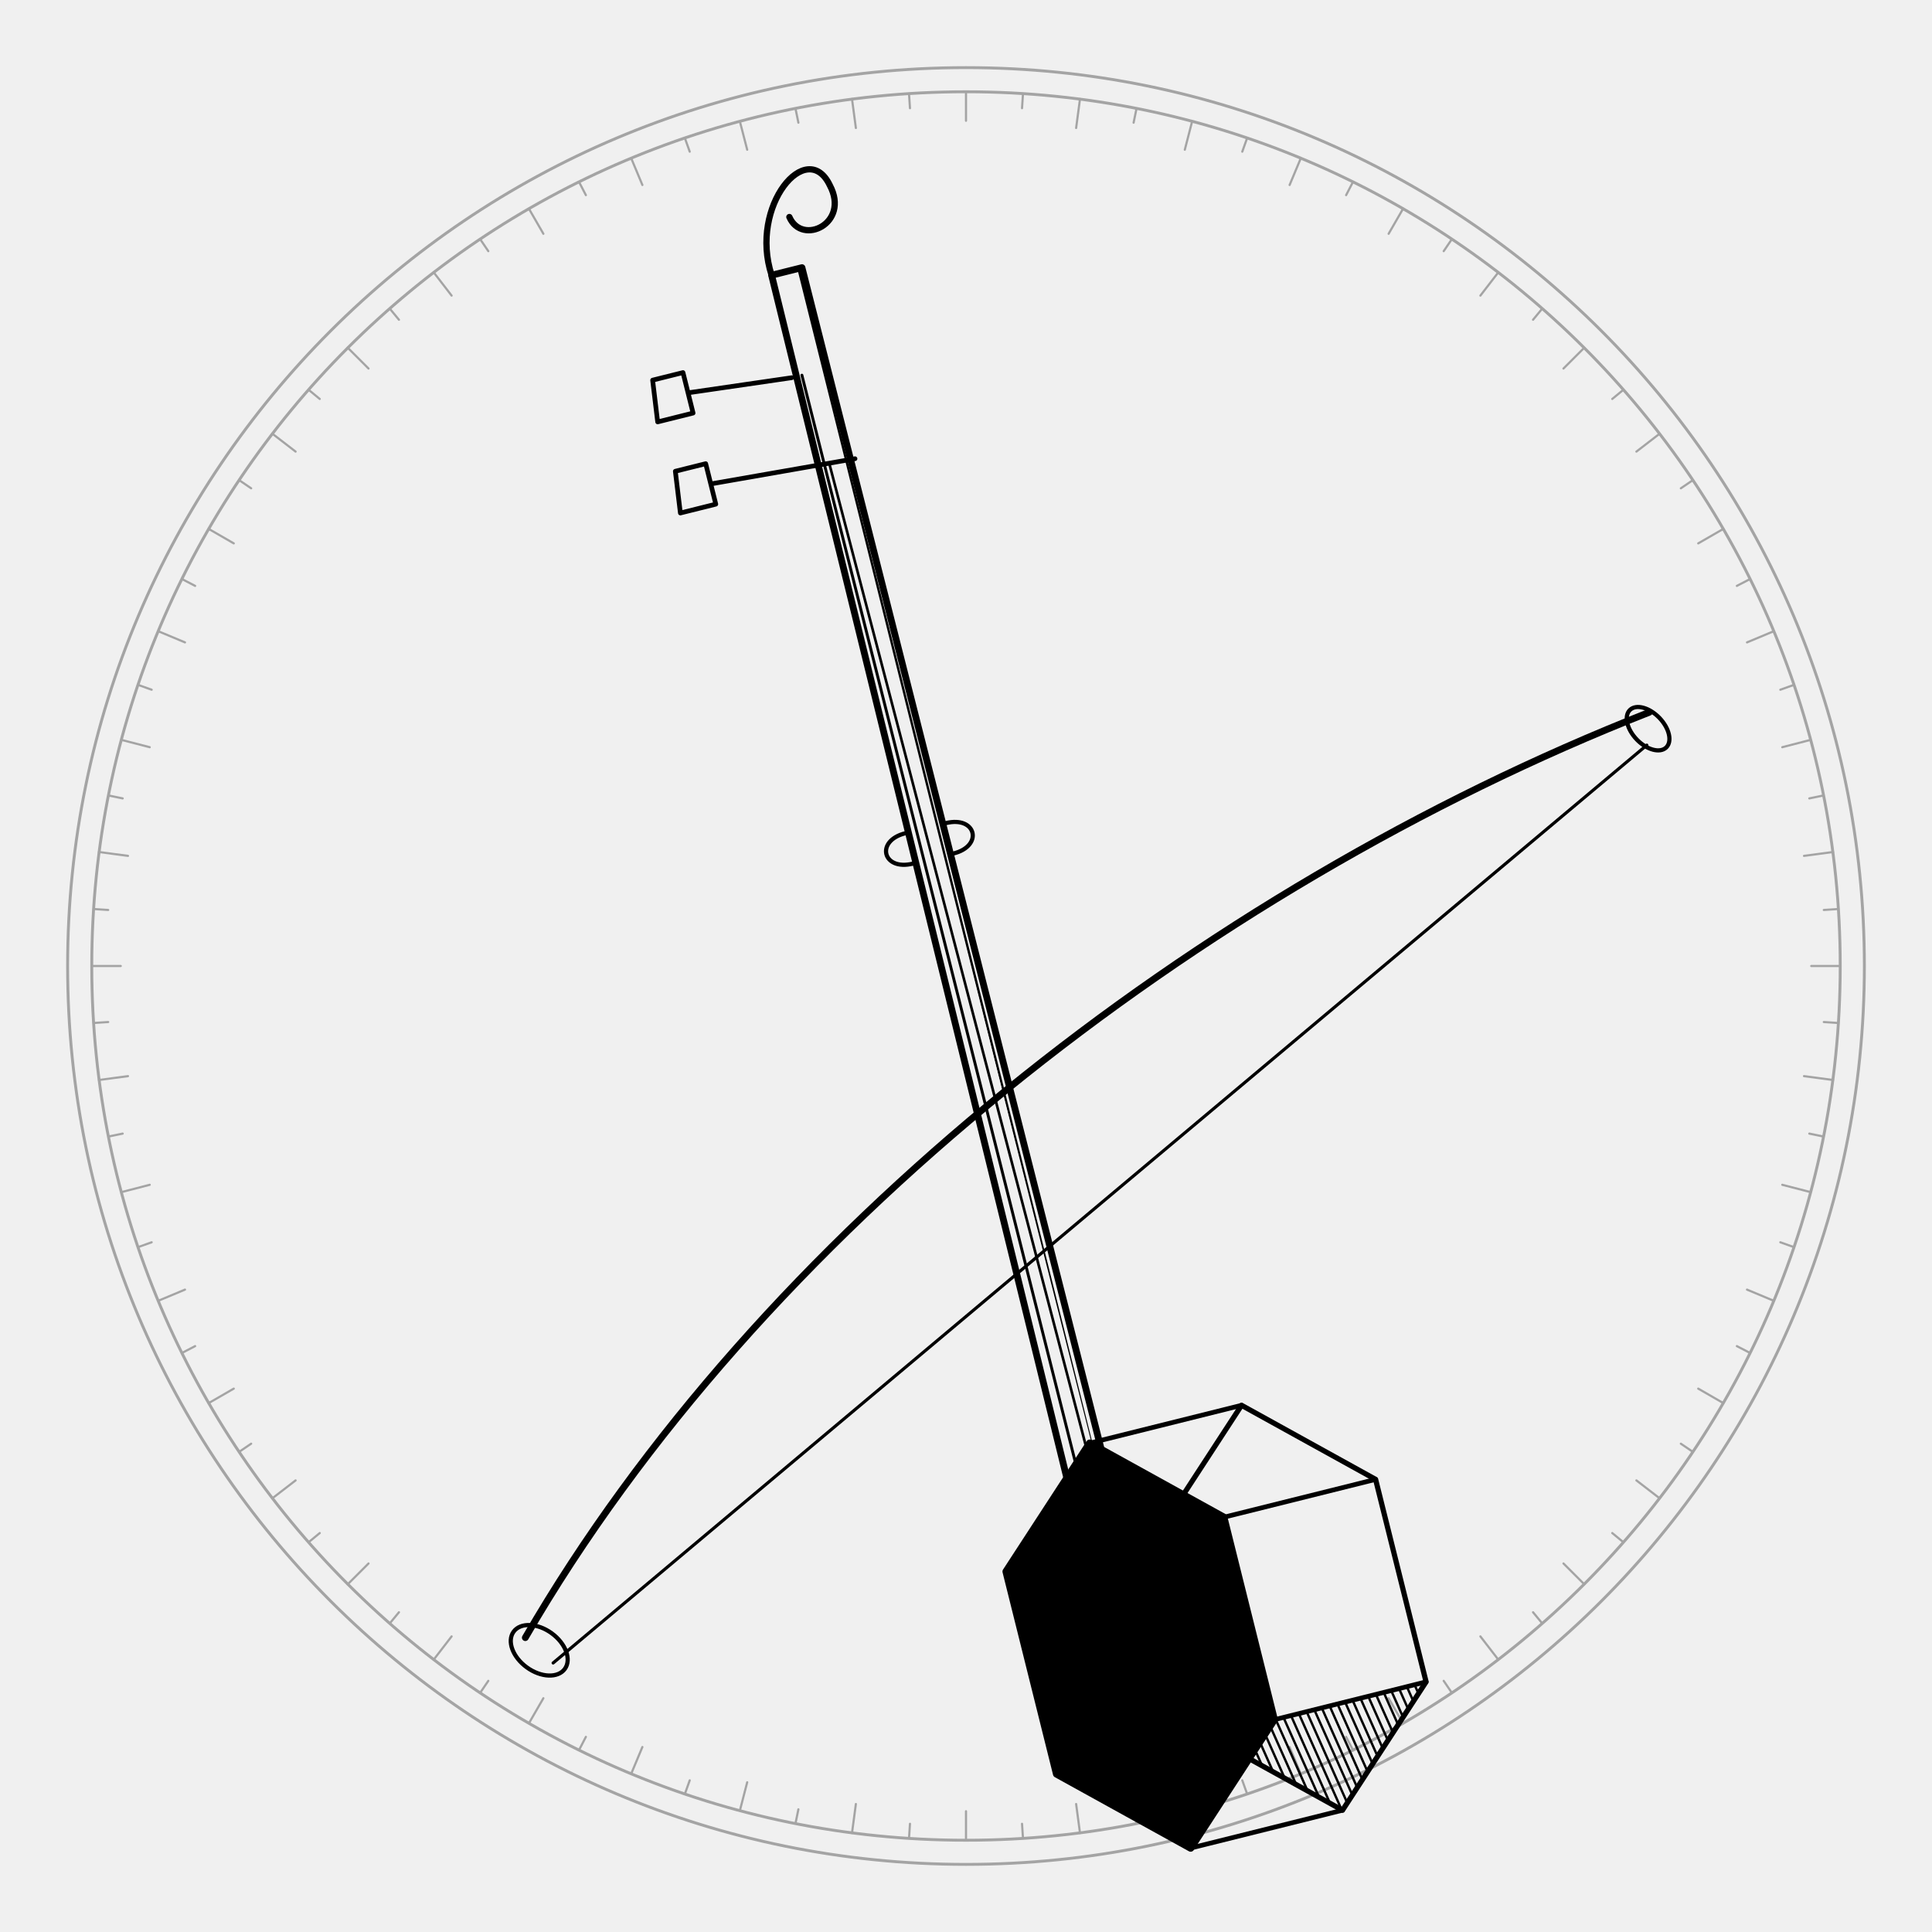
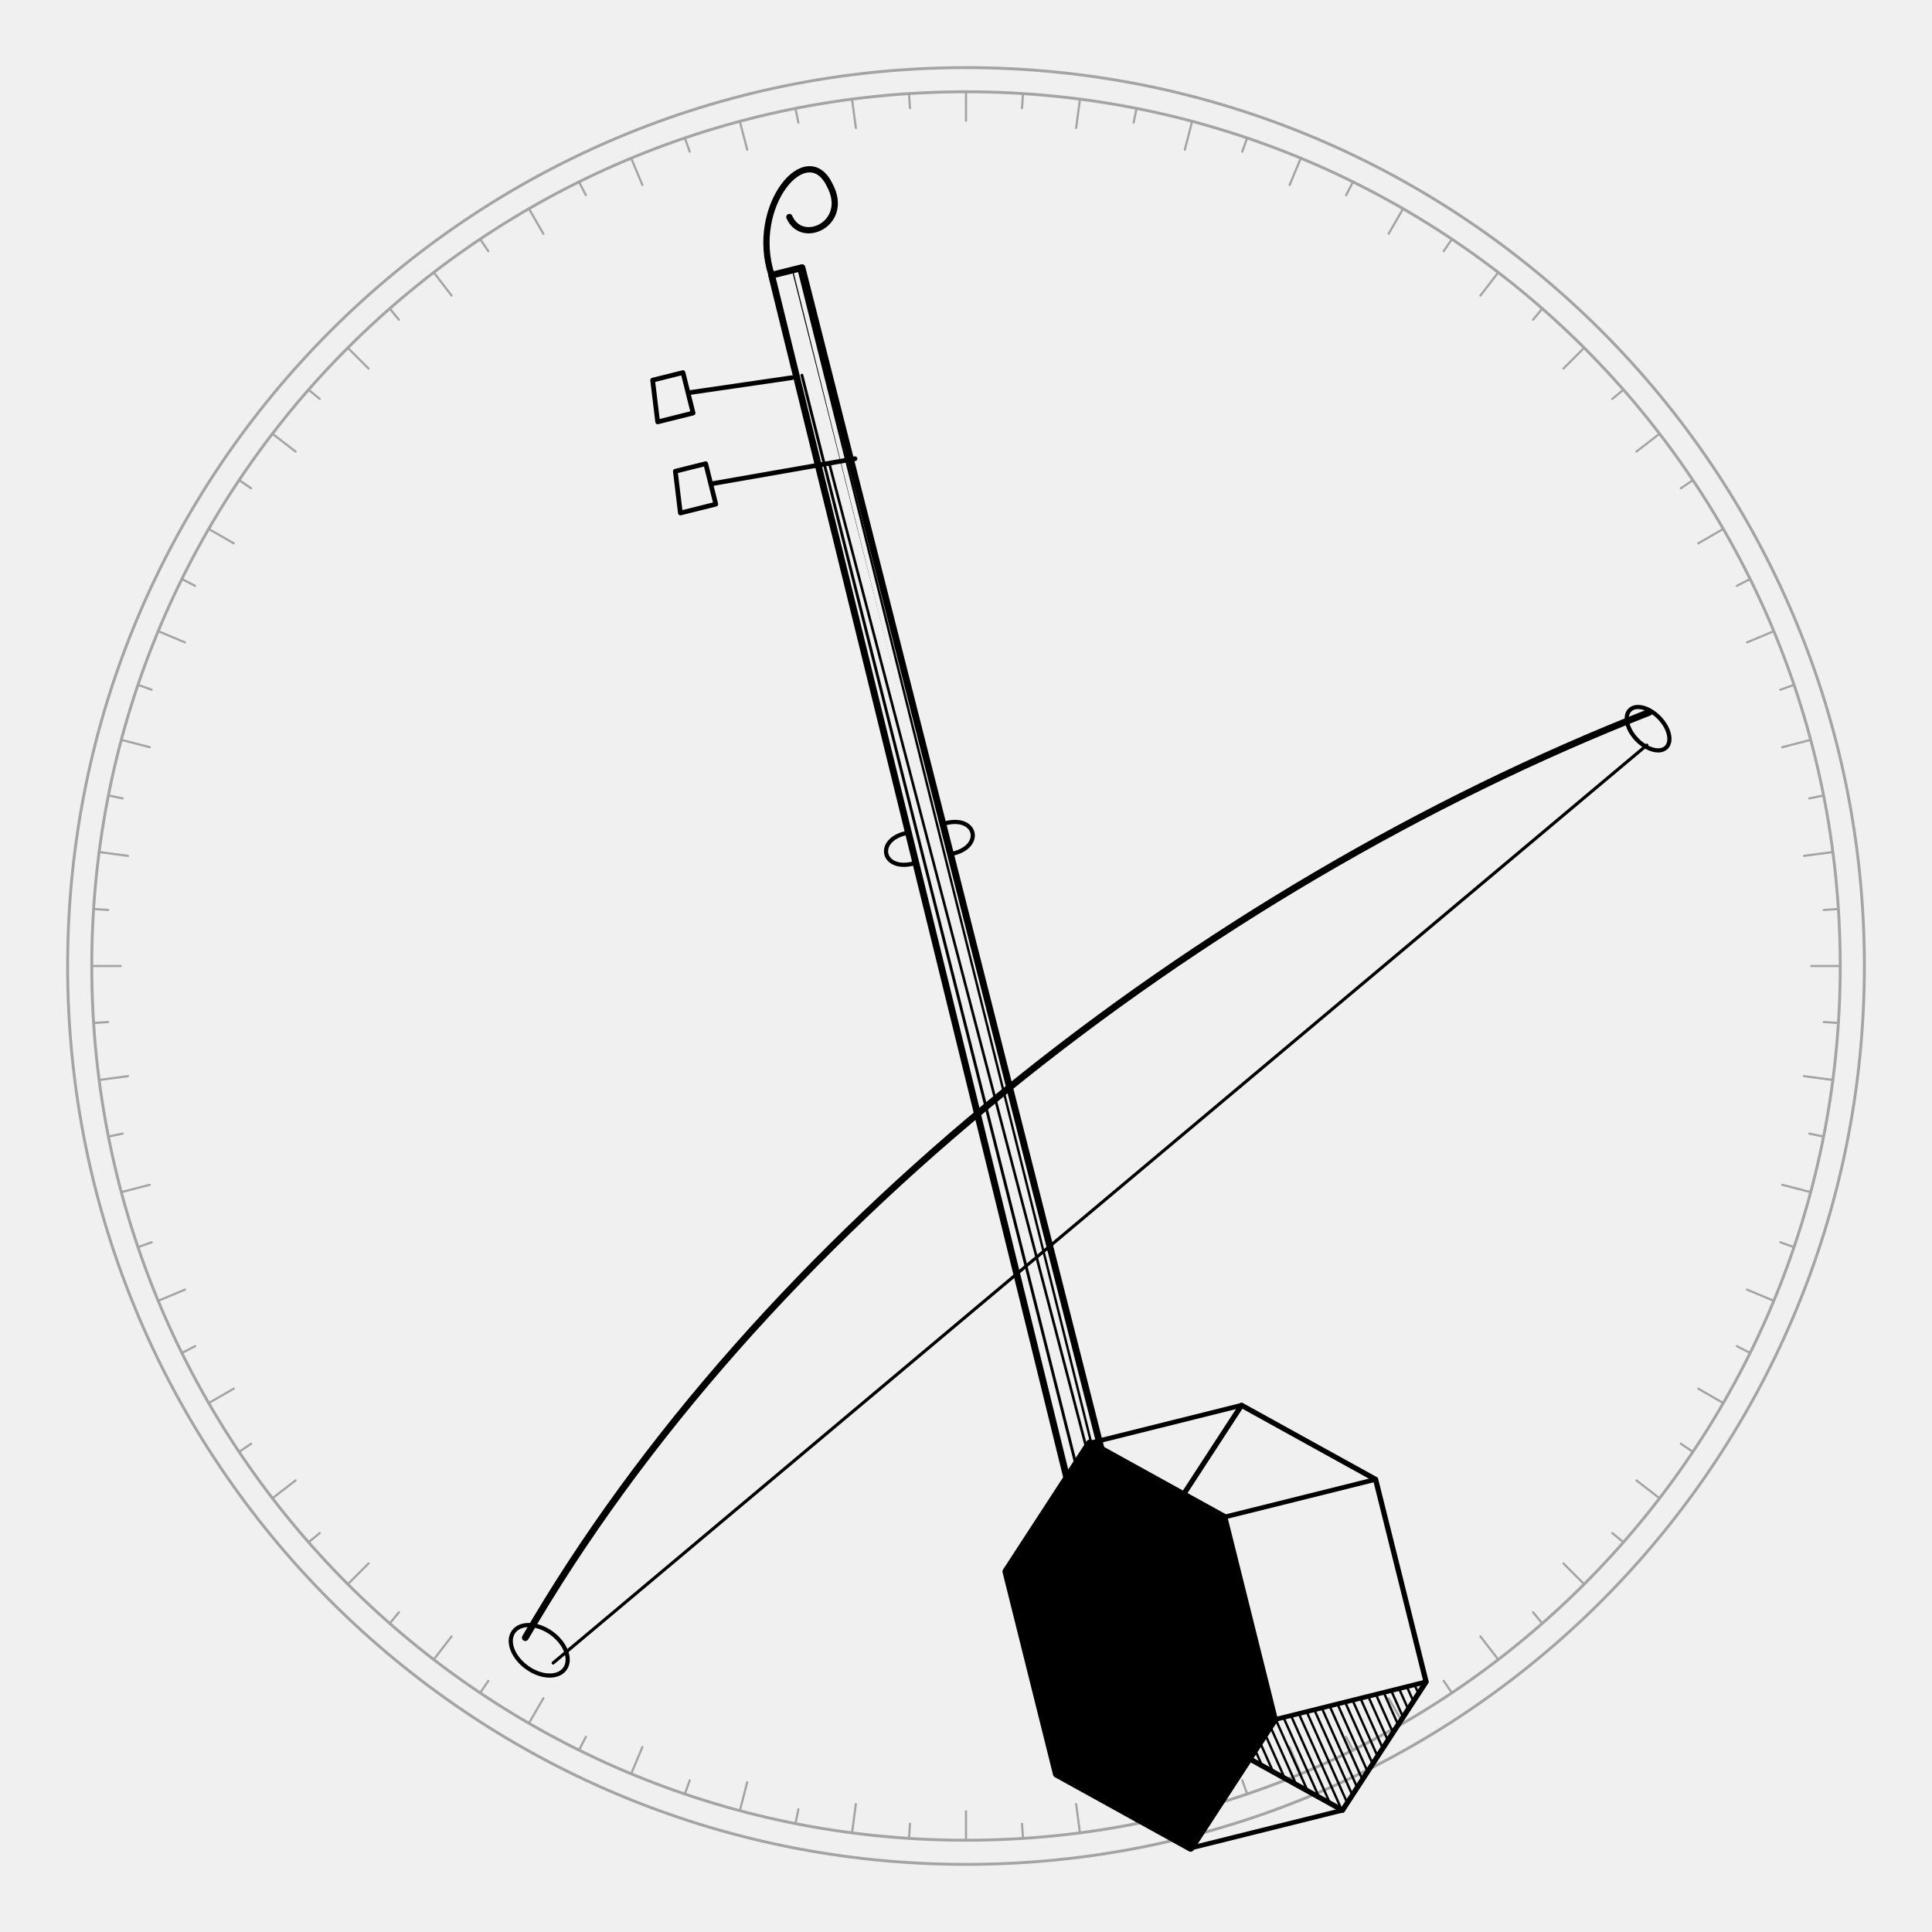
<svg xmlns="http://www.w3.org/2000/svg" viewBox="0 0 400 400" fill="none" stroke="currentColor" stroke-linecap="round" stroke-linejoin="round" role="img" aria-label="Эрху">
-   <defs>
+   <defs stroke="none">
    <clipPath id="erhu-clip-1">
      <path d="M196 330L197 58L203 58L204 330Z" />
    </clipPath>
    <mask id="erhu-mask-2" maskUnits="userSpaceOnUse" x="154" y="14" width="92" height="360">
      <rect x="154" y="14" width="92" height="360" fill="#fff" />
      <path d="M196 330L197 58L203 58L204 330Z" transform="translate(-2 0)" fill="#000" />
    </mask>
    <clipPath id="erhu-clip-3">
      <path d="M253.5 350L232 370L210.5 350L180.5 350L202 370L223.5 350Z" />
    </clipPath>
    <clipPath id="erhu-skin">
      <path d="M223.5 350L202 370L180.5 350L180.5 310L202 290L223.5 310Z" />
    </clipPath>
  </defs>
  <g class="frame" opacity="0.32">
    <path class="d" pathLength="1" d="M14 200A186 186 0 1 0 386 200A186 186 0 1 0 14 200ZM19 200A181 181 0 1 0 381 200A181 181 0 1 0 19 200Z" stroke-width="0.6" />
    <path class="h" d="M381 200L375 200M380.6 211.8L377.6 211.6M379.5 223.6L373.5 222.8M377.5 235.3L374.6 234.7M374.8 246.8L369 245.3M371.4 258.2L368.6 257.2M367.2 269.3L361.7 267M362.3 280.1L359.6 278.7M356.8 290.5L351.6 287.5M350.5 300.6L348 298.9M343.6 310.2L338.8 306.5M336.1 319.3L333.8 317.4M328 328L323.7 323.7M319.3 336.1L317.4 333.8M310.2 343.6L306.5 338.8M300.6 350.5L298.9 348M290.5 356.8L287.5 351.6M280.1 362.3L278.7 359.6M269.3 367.2L267 361.7M258.2 371.4L257.2 368.6M246.8 374.8L245.3 369M235.3 377.5L234.7 374.6M223.6 379.5L222.8 373.5M211.8 380.6L211.6 377.6M200 381L200 375M188.2 380.6L188.4 377.6M176.4 379.5L177.2 373.5M164.7 377.5L165.3 374.6M153.2 374.8L154.7 369M141.8 371.4L142.8 368.6M130.7 367.2L133 361.7M119.9 362.3L121.3 359.6M109.5 356.8L112.5 351.6M99.4 350.5L101.1 348M89.8 343.6L93.5 338.8M80.7 336.1L82.6 333.8M72 328L76.3 323.7M63.9 319.3L66.2 317.4M56.4 310.2L61.2 306.5M49.5 300.6L52 298.9M43.2 290.5L48.4 287.5M37.7 280.1L40.4 278.7M32.8 269.3L38.3 267M28.6 258.2L31.4 257.2M25.2 246.8L31 245.3M22.5 235.3L25.4 234.7M20.5 223.6L26.5 222.8M19.4 211.8L22.4 211.6M19 200L25 200M19.4 188.2L22.4 188.4M20.5 176.4L26.5 177.2M22.5 164.7L25.4 165.3M25.2 153.2L31 154.7M28.6 141.8L31.4 142.8M32.8 130.7L38.3 133M37.7 119.9L40.4 121.3M43.2 109.5L48.4 112.5M49.5 99.4L52 101.1M56.4 89.8L61.2 93.5M63.9 80.7L66.2 82.6M72 72L76.3 76.3M80.7 63.9L82.6 66.2M89.8 56.4L93.5 61.2M99.4 49.5L101.1 52M109.5 43.2L112.5 48.4M119.9 37.7L121.3 40.4M130.7 32.8L133 38.3M141.8 28.6L142.8 31.4M153.2 25.2L154.7 31M164.7 22.5L165.3 25.4M176.4 20.5L177.2 26.5M188.2 19.4L188.4 22.4M200 19L200 25M211.8 19.4L211.6 22.4M223.6 20.5L222.8 26.5M235.3 22.5L234.7 25.4M246.8 25.2L245.3 31M258.2 28.6L257.2 31.4M269.3 32.8L267 38.3M280.1 37.7L278.7 40.4M290.5 43.2L287.5 48.4M300.6 49.5L298.9 52M310.2 56.4L306.5 61.2M319.3 63.9L317.4 66.2M328 72L323.7 76.3M336.1 80.7L333.8 82.6M343.6 89.8L338.8 93.5M350.5 99.4L348 101.1M356.8 109.5L351.6 112.5M362.3 119.9L359.6 121.3M367.2 130.7L361.7 133M371.4 141.8L368.6 142.8M374.8 153.2L369 154.7M377.5 164.7L374.6 165.3M379.5 176.4L373.5 177.2M380.6 188.2L377.6 188.4" stroke-width="0.45" />
  </g>
  <g transform="translate(200 205) rotate(-14) scale(1.08) translate(-200 -200)">
    <path class="d" pathLength="1" d="M196 330L197 58L203 58L204 330" stroke-width="1.3" />
    <g clip-path="url(#erhu-clip-1)" mask="url(#erhu-mask-2)">
      <path class="h" d="M341.4 52.6L341.4 335.4M340.1 52.6L340.1 335.4M338.8 52.6L338.8 335.4M337.5 52.6L337.5 335.4M336.2 52.6L336.2 335.4M334.9 52.6L334.9 335.4M333.6 52.6L333.6 335.4M332.3 52.6L332.3 335.4M331 52.6L331 335.4M329.7 52.6L329.7 335.4M328.4 52.6L328.4 335.4M327.1 52.6L327.1 335.4M325.8 52.6L325.8 335.4M324.5 52.6L324.5 335.4M323.2 52.6L323.2 335.4M321.9 52.6L321.9 335.4M320.6 52.6L320.6 335.4M319.3 52.6L319.3 335.4M318 52.6L318 335.4M316.7 52.6L316.7 335.4M315.4 52.6L315.4 335.4M314.1 52.6L314.1 335.4M312.8 52.6L312.8 335.4M311.5 52.6L311.5 335.4M310.2 52.6L310.2 335.4M308.9 52.6L308.9 335.4M307.6 52.6L307.6 335.4M306.3 52.6L306.3 335.4M305 52.6L305 335.4M303.7 52.6L303.7 335.4M302.4 52.6L302.4 335.4M301.1 52.6L301.1 335.4M299.8 52.6L299.8 335.4M298.5 52.6L298.5 335.4M297.2 52.6L297.2 335.4M295.9 52.6L295.9 335.4M294.6 52.6L294.6 335.4M293.3 52.6L293.3 335.4M292 52.6L292 335.4M290.7 52.6L290.7 335.4M289.4 52.6L289.4 335.4M288.1 52.6L288.1 335.4M286.8 52.6L286.8 335.4M285.5 52.6L285.5 335.4M284.2 52.6L284.2 335.4M282.9 52.6L282.9 335.4M281.6 52.6L281.6 335.4M280.3 52.6L280.3 335.4M279 52.6L279 335.4M277.7 52.6L277.7 335.4M276.4 52.6L276.4 335.4M275.1 52.6L275.1 335.4M273.8 52.6L273.8 335.4M272.5 52.6L272.5 335.4M271.2 52.6L271.2 335.4M269.9 52.6L269.9 335.4M268.6 52.6L268.6 335.4M267.3 52.6L267.3 335.4M266 52.6L266 335.4M264.7 52.6L264.7 335.4M263.4 52.6L263.4 335.4M262.1 52.6L262.1 335.4M260.8 52.6L260.8 335.4M259.5 52.6L259.5 335.4M258.2 52.6L258.2 335.4M256.9 52.6L256.9 335.4M255.6 52.6L255.6 335.4M254.3 52.6L254.3 335.4M253 52.6L253 335.4M251.7 52.6L251.7 335.4M250.4 52.6L250.4 335.4M249.1 52.6L249.1 335.4M247.8 52.6L247.8 335.4M246.5 52.6L246.5 335.4M245.2 52.6L245.2 335.4M243.9 52.6L243.9 335.4M242.6 52.6L242.6 335.4M241.3 52.6L241.3 335.4M240 52.6L240 335.4M238.7 52.6L238.7 335.4M237.4 52.6L237.4 335.4M236.1 52.6L236.1 335.4M234.8 52.6L234.8 335.4M233.5 52.6L233.5 335.4M232.2 52.6L232.2 335.4M230.9 52.6L230.9 335.4M229.6 52.6L229.6 335.4M228.3 52.6L228.3 335.4M227 52.6L227 335.4M225.7 52.6L225.7 335.4M224.4 52.6L224.4 335.4M223.1 52.6L223.1 335.4M221.8 52.6L221.8 335.4M220.5 52.6L220.5 335.4M219.2 52.6L219.2 335.4M217.9 52.6L217.9 335.4M216.6 52.6L216.6 335.4M215.3 52.6L215.3 335.4M214 52.6L214 335.4M212.7 52.6L212.7 335.4M211.4 52.6L211.4 335.4M210.1 52.6L210.1 335.4M208.8 52.6L208.8 335.4M207.5 52.6L207.5 335.4M206.2 52.6L206.2 335.4M204.9 52.6L204.9 335.4M203.6 52.6L203.6 335.4M202.3 52.6L202.3 335.4M201 52.6L201 335.4M199.7 52.6L199.7 335.4M198.4 52.6L198.4 335.4M197.1 52.6L197.1 335.4M195.8 52.6L195.8 335.4M194.5 52.6L194.5 335.4M193.2 52.6L193.2 335.4M191.9 52.6L191.9 335.4M190.6 52.6L190.6 335.4M189.3 52.6L189.3 335.4M188 52.6L188 335.4M186.7 52.6L186.7 335.4M185.4 52.6L185.4 335.4M184.1 52.6L184.1 335.4M182.8 52.6L182.8 335.4M181.5 52.6L181.5 335.4M180.2 52.6L180.2 335.4M178.9 52.6L178.9 335.4M177.6 52.6L177.6 335.4M176.3 52.6L176.3 335.4M175 52.6L175 335.4M173.7 52.6L173.7 335.4M172.4 52.6L172.4 335.4M171.1 52.6L171.1 335.4M169.8 52.6L169.8 335.4M168.5 52.6L168.5 335.4M167.2 52.6L167.2 335.4M165.9 52.6L165.9 335.4M164.6 52.6L164.6 335.4M163.3 52.6L163.3 335.4M162 52.6L162 335.4M160.7 52.6L160.7 335.4M159.4 52.6L159.4 335.4M158.1 52.6L158.1 335.4M156.8 52.6L156.8 335.4M155.5 52.6L155.5 335.4M154.2 52.6L154.2 335.4M152.9 52.6L152.9 335.4M151.6 52.6L151.6 335.4M150.3 52.6L150.3 335.4M149 52.6L149 335.4M147.7 52.6L147.7 335.4M146.4 52.6L146.4 335.4M145.1 52.6L145.1 335.4M143.8 52.6L143.8 335.4M142.5 52.6L142.5 335.4M141.2 52.6L141.2 335.4M139.9 52.6L139.9 335.4M138.6 52.6L138.6 335.4M137.3 52.6L137.3 335.4M136 52.6L136 335.4M134.7 52.6L134.7 335.4M133.4 52.6L133.4 335.4M132.1 52.6L132.1 335.4M130.8 52.6L130.8 335.4M129.5 52.6L129.5 335.4M128.2 52.6L128.2 335.4M126.9 52.6L126.9 335.4M125.6 52.6L125.6 335.4M124.3 52.6L124.3 335.4M123 52.6L123 335.4M121.7 52.6L121.7 335.4M120.4 52.6L120.4 335.4M119.1 52.6L119.1 335.4M117.8 52.6L117.8 335.4M116.5 52.6L116.5 335.4M115.2 52.6L115.2 335.4M113.9 52.6L113.9 335.4M112.6 52.6L112.6 335.4M111.3 52.6L111.3 335.4M110 52.6L110 335.4M108.7 52.6L108.7 335.4M107.4 52.6L107.4 335.4M106.1 52.6L106.1 335.4M104.8 52.6L104.8 335.4M103.5 52.6L103.5 335.4M102.2 52.6L102.2 335.4M100.9 52.6L100.9 335.4M99.6 52.6L99.6 335.4M98.3 52.6L98.3 335.4M97 52.6L97 335.4M95.7 52.6L95.7 335.4M94.4 52.6L94.4 335.4M93.1 52.6L93.1 335.4M91.8 52.6L91.8 335.4M90.5 52.6L90.5 335.4M89.2 52.6L89.2 335.4M87.9 52.6L87.9 335.4M86.6 52.6L86.6 335.4M85.3 52.6L85.3 335.4M84 52.6L84 335.4M82.7 52.6L82.7 335.4M81.4 52.6L81.4 335.4M80.1 52.6L80.1 335.4M78.8 52.6L78.8 335.4M77.5 52.6L77.5 335.4M76.2 52.6L76.2 335.4M74.9 52.6L74.9 335.4M73.6 52.6L73.6 335.4M72.3 52.6L72.3 335.4M71 52.6L71 335.4M69.7 52.6L69.7 335.4M68.4 52.6L68.4 335.4M67.1 52.6L67.1 335.4M65.8 52.6L65.8 335.4M64.5 52.6L64.5 335.4M63.2 52.6L63.2 335.4M61.9 52.6L61.9 335.4M60.6 52.6L60.6 335.4M59.3 52.6L59.3 335.4" stroke-width="0.45" />
    </g>
    <path class="d" pathLength="1" d="M197 58C196 44 210 34 212 44C214 52 204 54 203 48" stroke-width="1.2" />
    <path class="d" pathLength="1" d="M196 78L176 76M176 72L170 72L169 80L176 80ZM204 96L176 94M176 90L170 90L169 98L176 98Z" stroke-width="0.9" />
    <path class="d" pathLength="1" d="M196 168C190 168 190 174 196 174M204 168C210 168 210 174 204 174" stroke-width="0.8" />
    <path class="d" pathLength="1" d="M253.5 350L232 370L210.5 350L210.5 310L232 290L253.5 310Z" stroke-width="1" />
    <path class="d" pathLength="1" d="M223.5 350L253.5 350M202 370L232 370M180.5 350L210.5 350M180.5 310L210.5 310M202 290L232 290M223.5 310L253.5 310" stroke-width="0.9" />
    <g clip-path="url(#erhu-clip-3)">
      <path class="h" d="M267.1 258.5L288.5 380.1M265.6 258.8L287 380.3M264.1 259L285.5 380.6M262.6 259.3L284.1 380.8M261.1 259.6L282.6 381.1M259.7 259.8L281.1 381.4M258.2 260.1L279.6 381.6M256.7 260.3L278.1 381.9M255.2 260.6L276.7 382.1M253.8 260.9L275.2 382.4M252.3 261.1L273.7 382.7M250.8 261.4L272.2 382.9M249.3 261.6L270.8 383.2M247.9 261.9L269.3 383.4M246.4 262.2L267.8 383.7M244.9 262.4L266.3 384M243.4 262.7L264.9 384.2M241.9 262.9L263.4 384.5M240.5 263.2L261.9 384.7M239 263.5L260.4 385M237.5 263.7L258.9 385.3M236 264L257.5 385.5M234.6 264.2L256 385.8M233.1 264.5L254.5 386M231.6 264.8L253 386.3M230.1 265L251.6 386.6M228.6 265.3L250.1 386.8M227.2 265.5L248.6 387.1M225.7 265.8L247.1 387.3M224.2 266.1L245.6 387.6M222.7 266.3L244.2 387.9M221.3 266.6L242.7 388.1M219.8 266.8L241.2 388.4M218.3 267.1L239.7 388.7M216.8 267.4L238.3 388.9M215.4 267.6L236.8 389.2M213.9 267.9L235.3 389.4M212.4 268.2L233.8 389.7M210.9 268.4L232.4 390M209.4 268.7L230.9 390.2M208 268.9L229.4 390.5M206.5 269.2L227.9 390.7M205 269.5L226.4 391M203.5 269.7L225 391.3M202.1 270L223.5 391.5M200.6 270.2L222 391.8M199.1 270.5L220.5 392M197.6 270.8L219.1 392.3M196.1 271L217.6 392.6M194.7 271.3L216.1 392.8M193.2 271.5L214.6 393.1M191.7 271.8L213.1 393.3M190.2 272.1L211.7 393.6M188.8 272.3L210.2 393.9M187.3 272.6L208.7 394.1M185.8 272.8L207.2 394.4M184.3 273.1L205.8 394.6M182.9 273.4L204.3 394.9M181.4 273.6L202.8 395.2M179.9 273.9L201.3 395.4M178.4 274.1L199.9 395.7M176.9 274.4L198.4 395.9M175.5 274.7L196.9 396.2M174 274.9L195.4 396.5M172.5 275.2L193.9 396.7M171 275.4L192.5 397M169.6 275.7L191 397.2M168.1 276L189.5 397.5M166.6 276.2L188 397.8M165.1 276.5L186.6 398M163.7 276.7L185.1 398.3M162.2 277L183.6 398.5M160.7 277.3L182.1 398.8M159.2 277.5L180.6 399.1M157.7 277.8L179.2 399.3M156.3 278L177.7 399.6M154.8 278.3L176.2 399.9M153.3 278.6L174.7 400.1M151.8 278.8L173.3 400.4M150.4 279.1L171.8 400.6M148.9 279.4L170.3 400.9M147.4 279.6L168.8 401.2M145.9 279.9L167.4 401.4" stroke-width="0.45" />
    </g>
    <g class="skin">
      <path class="fillin" d="M223.5 350L202 370L180.5 350L180.5 310L202 290L223.5 310Z" fill="currentColor" stroke="none" />
      <path class="d" pathLength="1" d="M223.5 350L202 370L180.5 350L180.5 310L202 290L223.5 310Z" stroke-width="1.4" />
      <g clip-path="url(#erhu-skin)">
        <path class="h" d="M177 300Q180 303.4 183 300M183 300Q186 303.4 189 300M189 300Q192 303.4 195 300M195 300Q198 303.4 201 300M201 300Q204 303.4 207 300M207 300Q210 303.4 213 300M213 300Q216 303.4 219 300M219 300Q222 303.4 225 300M180 305.4Q183 308.8 186 305.4M186 305.4Q189 308.8 192 305.4M192 305.4Q195 308.8 198 305.4M198 305.4Q201 308.8 204 305.4M204 305.4Q207 308.8 210 305.4M210 305.4Q213 308.8 216 305.4M216 305.4Q219 308.8 222 305.4M222 305.4Q225 308.8 228 305.4M177 310.8Q180 314.2 183 310.8M183 310.8Q186 314.2 189 310.8M189 310.8Q192 314.2 195 310.8M195 310.8Q198 314.2 201 310.8M201 310.8Q204 314.2 207 310.8M207 310.8Q210 314.2 213 310.8M213 310.8Q216 314.2 219 310.8M219 310.8Q222 314.2 225 310.8M180 316.2Q183 319.6 186 316.2M186 316.2Q189 319.6 192 316.2M192 316.2Q195 319.6 198 316.2M198 316.2Q201 319.6 204 316.2M204 316.2Q207 319.6 210 316.2M210 316.2Q213 319.6 216 316.2M216 316.2Q219 319.6 222 316.2M222 316.2Q225 319.6 228 316.2M177 321.6Q180 325 183 321.6M183 321.6Q186 325 189 321.6M189 321.6Q192 325 195 321.6M195 321.6Q198 325 201 321.6M201 321.6Q204 325 207 321.6M207 321.6Q210 325 213 321.6M213 321.6Q216 325 219 321.6M219 321.6Q222 325 225 321.6M180 327Q183 330.4 186 327M186 327Q189 330.4 192 327M192 327Q195 330.4 198 327M198 327Q201 330.4 204 327M204 327Q207 330.4 210 327M210 327Q213 330.4 216 327M216 327Q219 330.4 222 327M222 327Q225 330.4 228 327M177 332.4Q180 335.8 183 332.4M183 332.4Q186 335.8 189 332.4M189 332.4Q192 335.8 195 332.4M195 332.4Q198 335.8 201 332.4M201 332.4Q204 335.8 207 332.4M207 332.4Q210 335.8 213 332.4M213 332.4Q216 335.8 219 332.4M219 332.4Q222 335.8 225 332.4M180 337.8Q183 341.2 186 337.8M186 337.8Q189 341.2 192 337.8M192 337.8Q195 341.2 198 337.8M198 337.8Q201 341.2 204 337.8M204 337.8Q207 341.2 210 337.8M210 337.8Q213 341.2 216 337.8M216 337.8Q219 341.2 222 337.8M222 337.8Q225 341.2 228 337.8M177 343.2Q180 346.6 183 343.2M183 343.2Q186 346.6 189 343.2M189 343.2Q192 346.6 195 343.2M195 343.2Q198 346.6 201 343.2M201 343.2Q204 346.6 207 343.2M207 343.2Q210 346.6 213 343.2M213 343.2Q216 346.6 219 343.2M219 343.2Q222 346.6 225 343.2M180 348.6Q183 352 186 348.6M186 348.6Q189 352 192 348.6M192 348.6Q195 352 198 348.6M198 348.6Q201 352 204 348.6M204 348.6Q207 352 210 348.6M210 348.6Q213 352 216 348.6M216 348.6Q219 352 222 348.6M222 348.6Q225 352 228 348.6M177 354Q180 357.4 183 354M183 354Q186 357.4 189 354M189 354Q192 357.4 195 354M195 354Q198 357.4 201 354M201 354Q204 357.4 207 354M207 354Q210 357.4 213 354M213 354Q216 357.4 219 354M219 354Q222 357.4 225 354M180 359.4Q183 362.8 186 359.4M186 359.4Q189 362.8 192 359.4M192 359.4Q195 362.8 198 359.4M198 359.4Q201 362.8 204 359.4M204 359.4Q207 362.8 210 359.4M210 359.4Q213 362.8 216 359.4M216 359.4Q219 362.8 222 359.4M222 359.4Q225 362.8 228 359.4" stroke-width="0.4" />
      </g>
    </g>
    <path class="d" pathLength="1" d="M197 318L203 318L202 324L198 324Z" stroke-width="0.8" />
    <path class="str" d="M198.5 321L198 78" stroke-width="0.55" />
    <path class="str" d="M201.5 321L199 96" stroke-width="0.5" />
    <path class="d" pathLength="1" d="M88 300C150 236 248 192 340 180" stroke-width="1.3" />
    <path class="str" d="M92 306L338 186" stroke-width="0.6" />
    <path class="d" pathLength="1" d="M86.9 305.6A4 6 -40 1 0 93.1 300.4A4 6 -40 1 0 86.9 305.6ZM336.4 184.5A3 5 -30 1 0 341.6 181.5A3 5 -30 1 0 336.4 184.5Z" stroke-width="0.8" />
  </g>
</svg>
